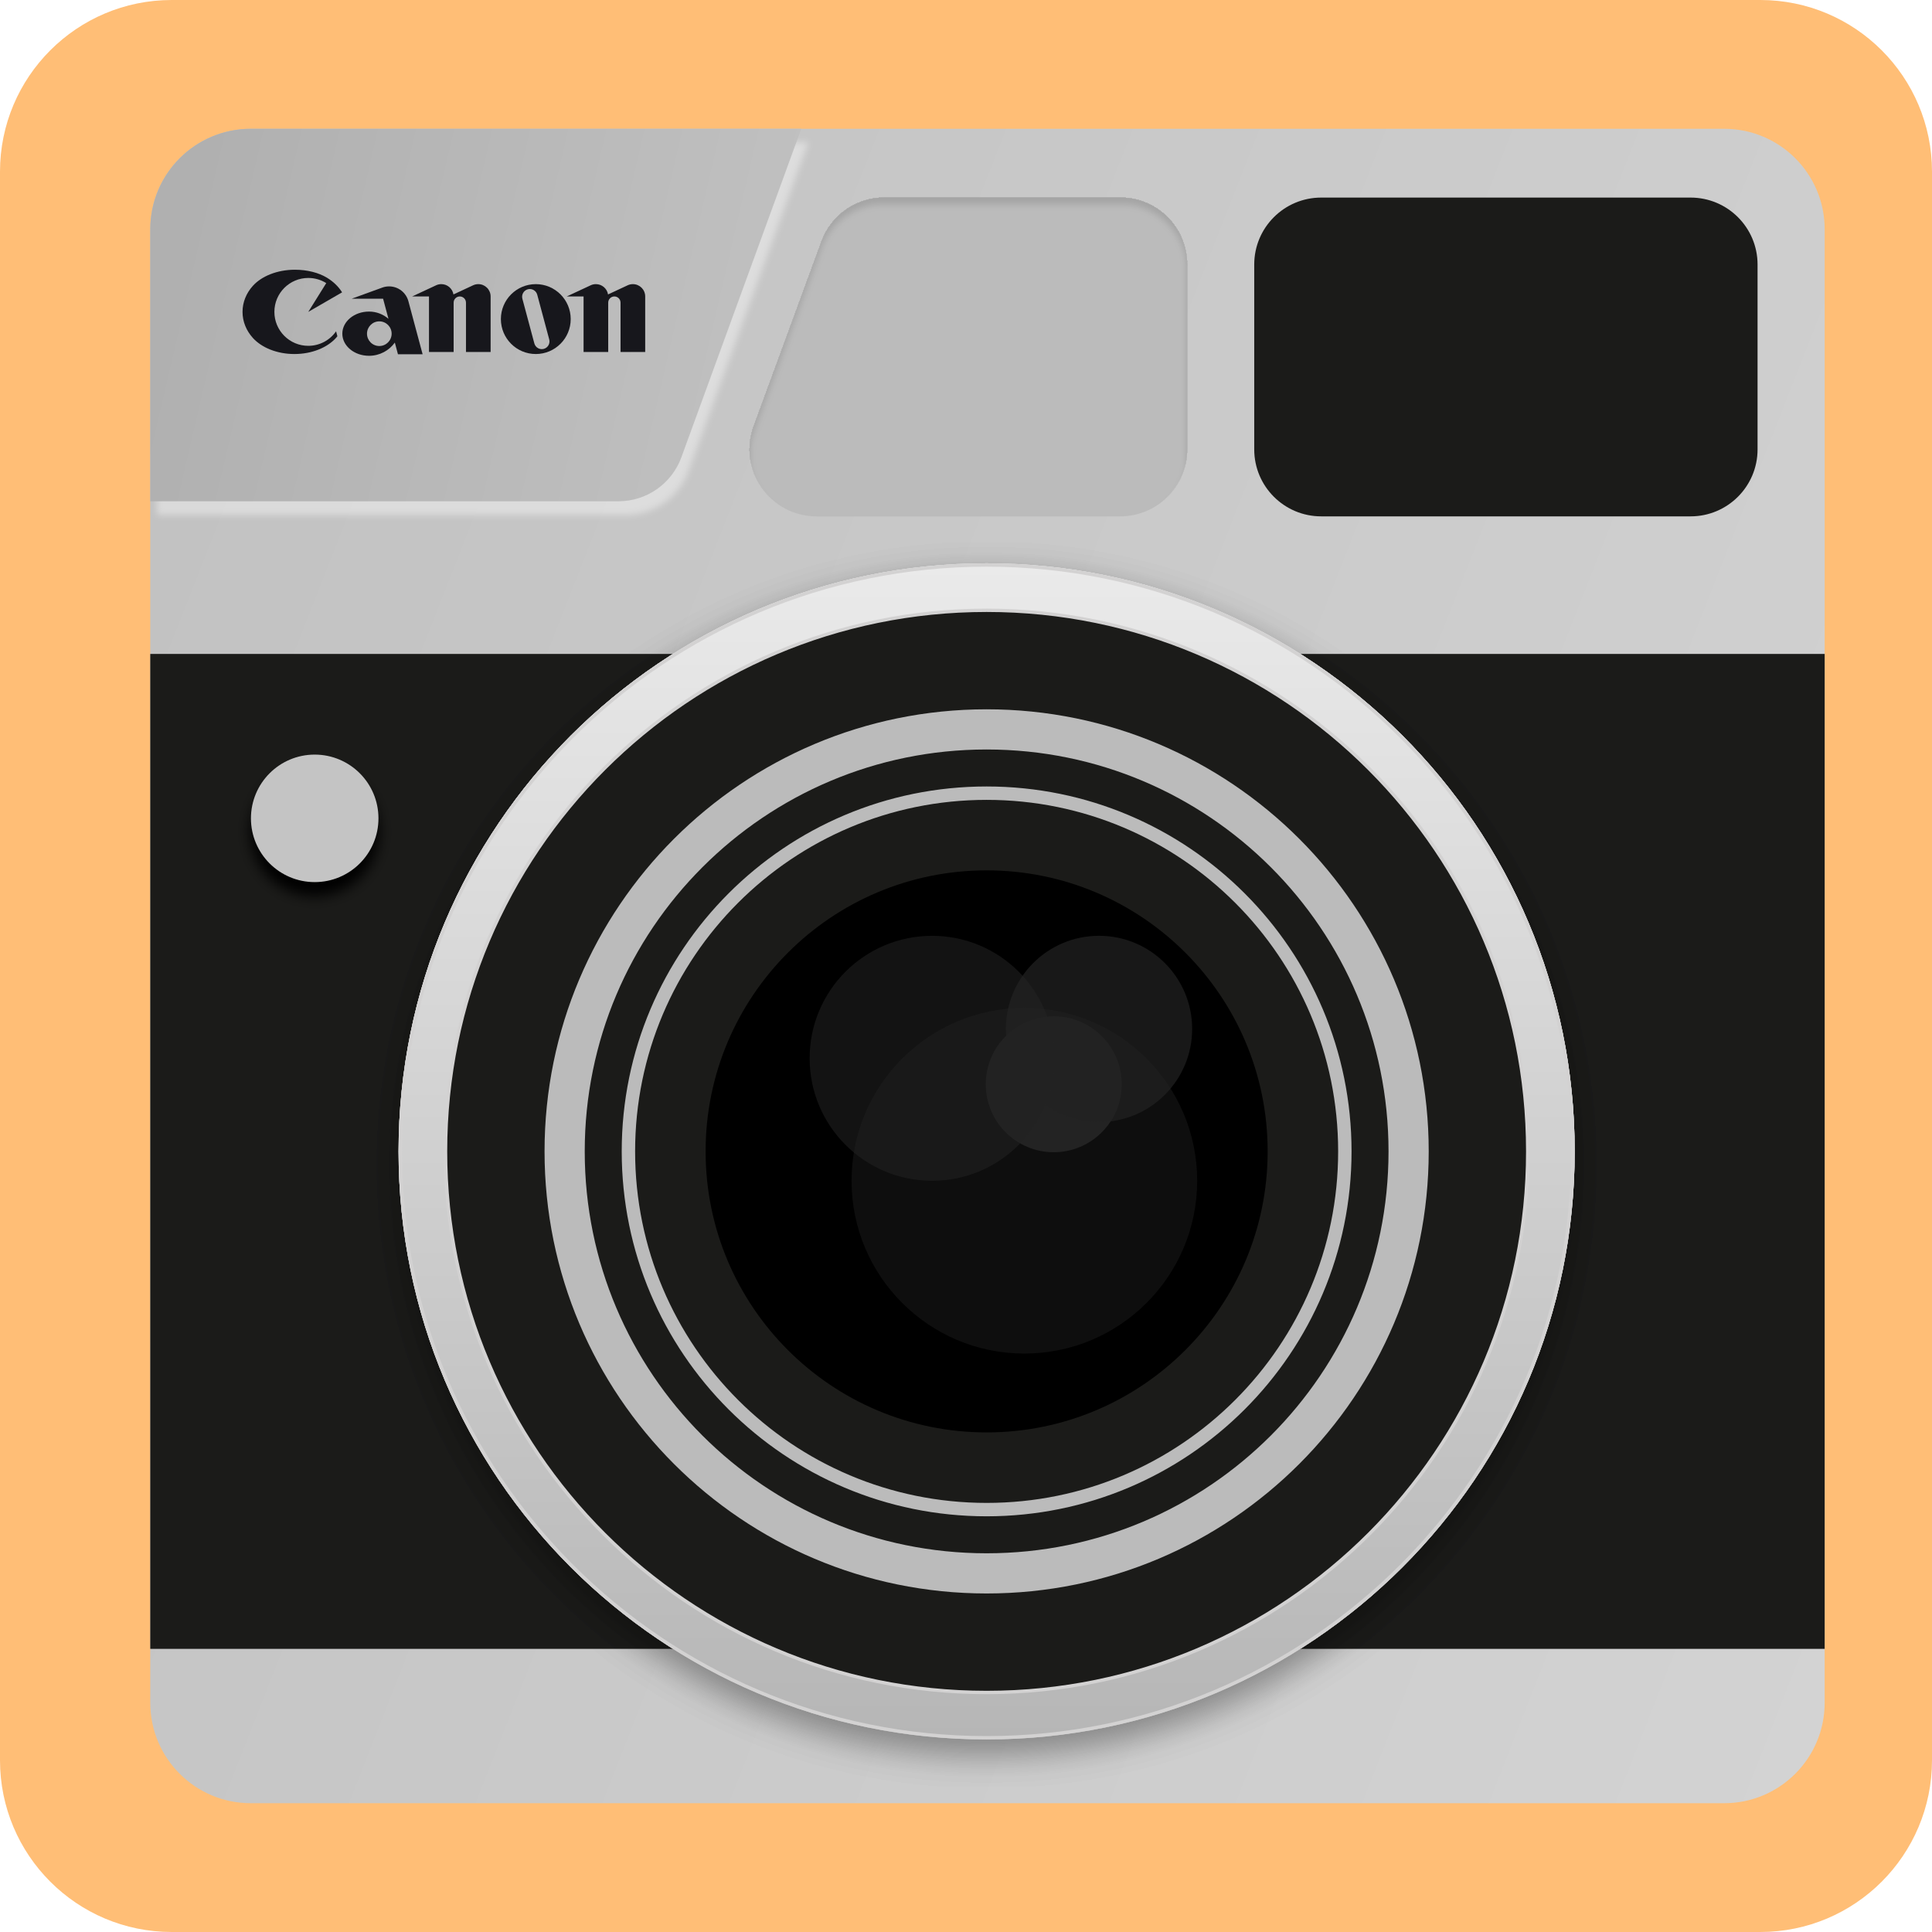
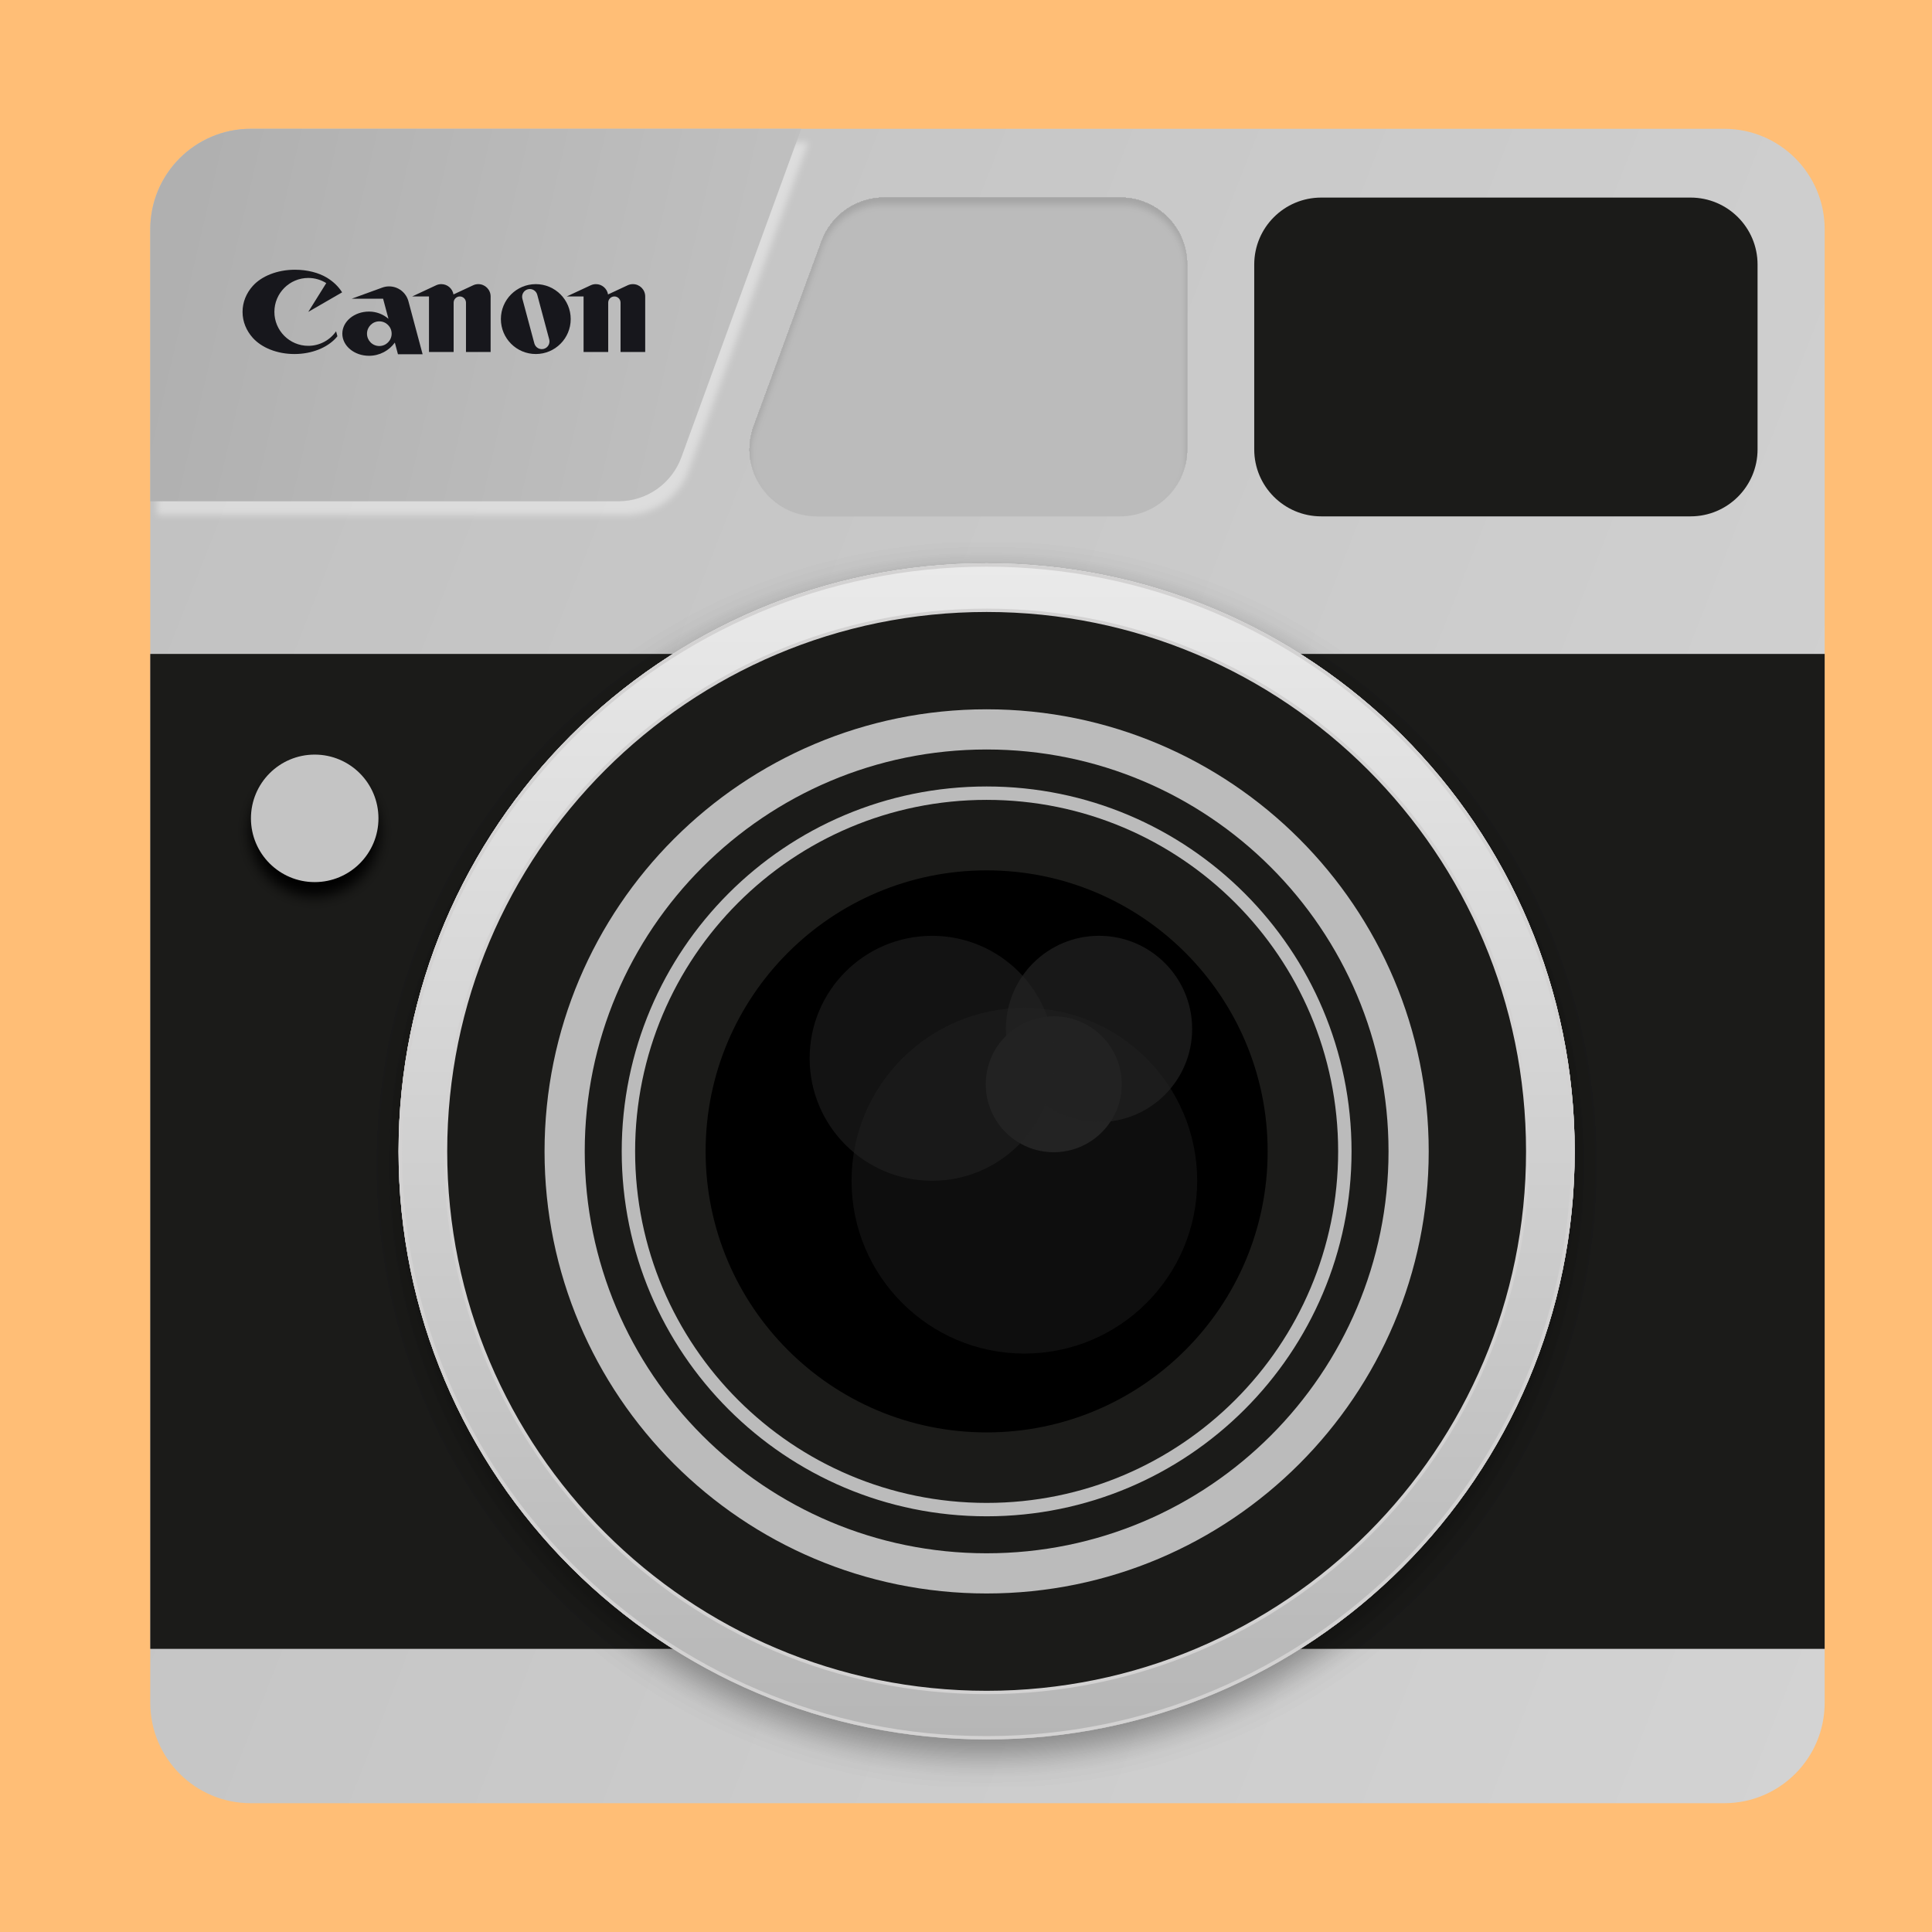
<svg xmlns="http://www.w3.org/2000/svg" width="90" height="90" viewBox="0 0 90 90" fill="none">
-   <rect width="90" height="90" rx="8" fill="#FFBE76" />
+   <rect width="90" height="90" fill="#FFBE76" />
  <rect x="7" y="6" width="78" height="78" rx="4.68" fill="url(#paint0_linear_2380_6086)" />
  <rect x="7" y="30.463" width="78" height="46.347" fill="#1B1B19" />
  <g filter="url(#filter0_d_2380_6086)">
    <rect x="11.69" y="35.152" width="5.94" height="5.94" rx="2.97" fill="#C4C4C4" />
  </g>
  <g filter="url(#filter1_i_2380_6086)">
    <path d="M38.271 11.25C38.722 10.021 39.892 9.204 41.2 9.204H52.181C53.904 9.204 55.301 10.601 55.301 12.324V20.934C55.301 22.657 53.904 24.054 52.181 24.054H38.041C35.872 24.054 34.365 21.896 35.112 19.86L38.271 11.25Z" fill="#BBBBBB" />
  </g>
  <g filter="url(#filter2_d_2380_6086)">
    <path d="M7 10.68C7 8.095 9.095 6 11.68 6L37.325 6L31.742 21.3C31.293 22.532 30.122 23.351 28.811 23.351H7V10.68Z" fill="url(#paint1_linear_2380_6086)" />
  </g>
  <rect x="58.427" y="9.204" width="23.447" height="14.85" rx="3.12" fill="#1B1B19" />
  <g filter="url(#filter3_d_2380_6086)">
    <circle cx="45.961" cy="53.636" r="27.394" fill="url(#paint2_linear_2380_6086)" />
    <circle cx="45.961" cy="53.636" r="27.316" stroke="#D3D2D2" stroke-width="0.156" />
  </g>
  <circle cx="45.961" cy="53.636" r="25.206" fill="#1B1B19" stroke="#D3D2D2" stroke-width="0.156" />
  <circle cx="45.961" cy="53.636" r="19.658" fill="#1B1B19" stroke="#BBBBBB" stroke-width="1.872" />
  <circle cx="45.961" cy="53.636" r="16.687" fill="#1B1B19" stroke="#BBBBBB" stroke-width="0.624" />
  <circle cx="45.961" cy="53.636" r="13.091" fill="url(#paint3_linear_2380_6086)" />
  <circle cx="49.087" cy="50.51" r="3.165" fill="#232323" />
  <circle cx="51.197" cy="47.931" r="4.338" fill="#232323" fill-opacity="0.7" />
  <circle cx="43.421" cy="49.299" r="5.705" fill="#232323" fill-opacity="0.56" />
  <circle cx="47.719" cy="55.004" r="8.05" fill="#232323" fill-opacity="0.4" />
  <g filter="url(#filter4_d_2380_6086)">
    <circle cx="45.961" cy="53.636" r="27.394" fill="url(#paint4_linear_2380_6086)" />
    <circle cx="45.961" cy="53.636" r="27.316" stroke="#D3D2D2" stroke-width="0.156" />
  </g>
  <circle cx="45.961" cy="53.636" r="25.206" fill="#1B1B19" stroke="#D3D2D2" stroke-width="0.156" />
  <circle cx="45.961" cy="53.636" r="19.658" fill="#1B1B19" stroke="#BBBBBB" stroke-width="1.872" />
  <circle cx="45.961" cy="53.636" r="16.687" fill="#1B1B19" stroke="#BBBBBB" stroke-width="0.624" />
  <circle cx="45.961" cy="53.636" r="13.091" fill="url(#paint5_linear_2380_6086)" />
  <circle cx="49.087" cy="50.51" r="3.165" fill="#232323" />
  <circle cx="51.197" cy="47.931" r="4.338" fill="#232323" fill-opacity="0.7" />
  <circle cx="43.421" cy="49.299" r="5.705" fill="#232323" fill-opacity="0.56" />
  <circle cx="47.719" cy="55.004" r="8.05" fill="#232323" fill-opacity="0.4" />
-   <path d="M14.361 16.11C13.489 16.11 12.782 15.402 12.782 14.529C12.782 13.656 13.489 12.948 14.361 12.948C14.668 12.948 14.955 13.036 15.198 13.188L14.361 14.529L15.936 13.618C15.765 13.345 15.52 13.11 15.223 12.932C14.845 12.705 14.32 12.565 13.739 12.565C12.91 12.565 12.183 12.867 11.777 13.318C11.477 13.652 11.298 14.072 11.298 14.529C11.298 14.986 11.477 15.406 11.777 15.74C12.184 16.192 12.9 16.492 13.715 16.492C14.53 16.492 15.246 16.192 15.653 15.74C15.675 15.715 15.697 15.69 15.717 15.664L15.656 15.434C15.37 15.842 14.897 16.11 14.361 16.11" fill="#17171C" />
-   <path d="M19.687 16.502L19.025 14.033C18.919 13.634 18.556 13.341 18.124 13.341C18.012 13.341 17.905 13.361 17.805 13.398L16.381 13.916H17.846L18.096 14.851C17.853 14.642 17.537 14.514 17.191 14.514C16.504 14.514 15.947 14.975 15.947 15.544C15.947 16.113 16.504 16.574 17.191 16.574C17.686 16.574 18.123 16.332 18.393 15.959L18.538 16.502H19.687V16.502ZM17.67 16.119C17.353 16.119 17.096 15.862 17.096 15.544C17.096 15.227 17.353 14.97 17.67 14.97C17.987 14.97 18.244 15.227 18.244 15.544C18.244 15.862 17.987 16.119 17.67 16.119Z" fill="#17171C" />
-   <path d="M22.28 13.236C22.194 13.236 22.112 13.255 22.038 13.29L21.124 13.716C21.079 13.444 20.843 13.236 20.558 13.236C20.471 13.236 20.389 13.255 20.315 13.29L19.199 13.81H19.984V16.397H21.132V14.098C21.132 13.939 21.26 13.81 21.419 13.81C21.577 13.81 21.707 13.939 21.707 14.098V16.397H22.855V13.81C22.855 13.493 22.597 13.236 22.28 13.236" fill="#17171C" />
+   <path d="M14.361 16.11C13.489 16.11 12.782 15.402 12.782 14.529C12.782 13.656 13.489 12.948 14.361 12.948C14.669 12.948 14.956 13.036 15.198 13.188L14.361 14.529L15.937 13.618C15.765 13.345 15.52 13.11 15.223 12.932C14.845 12.705 14.32 12.565 13.739 12.565C12.91 12.565 12.183 12.867 11.777 13.318C11.477 13.652 11.299 14.072 11.299 14.529C11.299 14.986 11.477 15.406 11.777 15.74C12.184 16.192 12.9 16.492 13.716 16.492C14.53 16.492 15.247 16.192 15.653 15.74C15.676 15.715 15.697 15.69 15.718 15.664L15.656 15.434C15.37 15.842 14.897 16.11 14.361 16.11" fill="#17171C" />
+   <path d="M19.687 16.502L19.026 14.033C18.919 13.634 18.556 13.341 18.124 13.341C18.012 13.341 17.905 13.361 17.805 13.398L16.382 13.916H17.846L18.096 14.851C17.853 14.642 17.537 14.514 17.191 14.514C16.504 14.514 15.947 14.975 15.947 15.544C15.947 16.113 16.504 16.574 17.191 16.574C17.686 16.574 18.123 16.332 18.393 15.959L18.538 16.502H19.687V16.502ZM17.67 16.119C17.353 16.119 17.096 15.862 17.096 15.544C17.096 15.227 17.353 14.97 17.67 14.97C17.987 14.97 18.244 15.227 18.244 15.544C18.244 15.862 17.987 16.119 17.67 16.119Z" fill="#17171C" />
+   <path d="M22.281 13.236C22.194 13.236 22.112 13.255 22.039 13.29L21.125 13.716C21.079 13.444 20.843 13.236 20.558 13.236C20.472 13.236 20.389 13.255 20.315 13.29L19.2 13.81H19.984V16.397H21.132V14.098C21.132 13.939 21.261 13.81 21.42 13.81C21.578 13.81 21.707 13.939 21.707 14.098V16.397H22.855V13.81C22.855 13.493 22.598 13.236 22.281 13.236" fill="#17171C" />
  <path d="M26.586 14.864C26.586 15.763 25.858 16.492 24.96 16.492C24.061 16.492 23.333 15.763 23.333 14.864C23.333 13.965 24.061 13.236 24.96 13.236C25.858 13.236 26.586 13.965 26.586 14.864V14.864ZM25.027 13.73C24.976 13.539 24.78 13.425 24.588 13.476C24.397 13.528 24.283 13.725 24.334 13.916L24.892 15.998C24.944 16.189 25.14 16.303 25.331 16.252C25.523 16.201 25.636 16.004 25.585 15.812L25.027 13.73V13.73Z" fill="#17171C" />
-   <path d="M29.482 13.236C29.395 13.236 29.312 13.255 29.238 13.29L28.325 13.716C28.28 13.444 28.044 13.236 27.759 13.236C27.672 13.236 27.59 13.255 27.516 13.29L26.4 13.81H27.185V16.397H28.333V14.098C28.333 13.939 28.461 13.81 28.62 13.81C28.779 13.81 28.907 13.939 28.907 14.098V16.397H30.056V13.81C30.056 13.493 29.799 13.236 29.482 13.236" fill="#17171C" />
+   <path d="M29.482 13.236C29.395 13.236 29.313 13.255 29.238 13.29L28.325 13.716C28.28 13.444 28.044 13.236 27.759 13.236C27.673 13.236 27.59 13.255 27.516 13.29L26.401 13.81H27.185V16.397H28.333V14.098C28.333 13.939 28.462 13.81 28.621 13.81C28.779 13.81 28.907 13.939 28.907 14.098V16.397H30.056V13.81C30.056 13.493 29.799 13.236 29.482 13.236" fill="#17171C" />
  <defs>
    <filter id="filter0_d_2380_6086" x="11.066" y="35.152" width="7.188" height="7.188" filterUnits="userSpaceOnUse" color-interpolation-filters="sRGB">
      <feFlood flood-opacity="0" result="BackgroundImageFix" />
      <feColorMatrix in="SourceAlpha" type="matrix" values="0 0 0 0 0 0 0 0 0 0 0 0 0 0 0 0 0 0 127 0" result="hardAlpha" />
      <feOffset dy="0.624" />
      <feGaussianBlur stdDeviation="0.312" />
      <feColorMatrix type="matrix" values="0 0 0 0 0 0 0 0 0 0 0 0 0 0 0 0 0 0 1 0" />
      <feBlend mode="normal" in2="BackgroundImageFix" result="effect1_dropShadow_2380_6086" />
      <feBlend mode="normal" in="SourceGraphic" in2="effect1_dropShadow_2380_6086" result="shape" />
    </filter>
    <filter id="filter1_i_2380_6086" x="34.919" y="9.204" width="20.382" height="15.162" filterUnits="userSpaceOnUse" color-interpolation-filters="sRGB">
      <feFlood flood-opacity="0" result="BackgroundImageFix" />
      <feBlend mode="normal" in="SourceGraphic" in2="BackgroundImageFix" result="shape" />
      <feColorMatrix in="SourceAlpha" type="matrix" values="0 0 0 0 0 0 0 0 0 0 0 0 0 0 0 0 0 0 127 0" result="hardAlpha" />
      <feOffset dy="0.312" />
      <feGaussianBlur stdDeviation="0.156" />
      <feComposite in2="hardAlpha" operator="arithmetic" k2="-1" k3="1" />
      <feColorMatrix type="matrix" values="0 0 0 0 0 0 0 0 0 0 0 0 0 0 0 0 0 0 0.12 0" />
      <feBlend mode="normal" in2="shape" result="effect1_innerShadow_2380_6086" />
    </filter>
    <filter id="filter2_d_2380_6086" x="7" y="6" width="30.949" height="18.287" filterUnits="userSpaceOnUse" color-interpolation-filters="sRGB">
      <feFlood flood-opacity="0" result="BackgroundImageFix" />
      <feColorMatrix in="SourceAlpha" type="matrix" values="0 0 0 0 0 0 0 0 0 0 0 0 0 0 0 0 0 0 127 0" result="hardAlpha" />
      <feOffset dx="0.312" dy="0.624" />
      <feGaussianBlur stdDeviation="0.156" />
      <feColorMatrix type="matrix" values="0 0 0 0 1 0 0 0 0 1 0 0 0 0 1 0 0 0 0.4 0" />
      <feBlend mode="normal" in2="BackgroundImageFix" result="effect1_dropShadow_2380_6086" />
      <feBlend mode="normal" in="SourceGraphic" in2="effect1_dropShadow_2380_6086" result="shape" />
    </filter>
    <filter id="filter3_d_2380_6086" x="17.007" y="25.306" width="57.908" height="57.908" filterUnits="userSpaceOnUse" color-interpolation-filters="sRGB">
      <feFlood flood-opacity="0" result="BackgroundImageFix" />
      <feColorMatrix in="SourceAlpha" type="matrix" values="0 0 0 0 0 0 0 0 0 0 0 0 0 0 0 0 0 0 127 0" result="hardAlpha" />
      <feOffset dy="0.624" />
      <feGaussianBlur stdDeviation="0.78" />
      <feColorMatrix type="matrix" values="0 0 0 0 0 0 0 0 0 0 0 0 0 0 0 0 0 0 0.2 0" />
      <feBlend mode="normal" in2="BackgroundImageFix" result="effect1_dropShadow_2380_6086" />
      <feBlend mode="normal" in="SourceGraphic" in2="effect1_dropShadow_2380_6086" result="shape" />
    </filter>
    <filter id="filter4_d_2380_6086" x="17.007" y="25.306" width="57.908" height="57.908" filterUnits="userSpaceOnUse" color-interpolation-filters="sRGB">
      <feFlood flood-opacity="0" result="BackgroundImageFix" />
      <feColorMatrix in="SourceAlpha" type="matrix" values="0 0 0 0 0 0 0 0 0 0 0 0 0 0 0 0 0 0 127 0" result="hardAlpha" />
      <feOffset dy="0.624" />
      <feGaussianBlur stdDeviation="0.78" />
      <feColorMatrix type="matrix" values="0 0 0 0 0 0 0 0 0 0 0 0 0 0 0 0 0 0 0.2 0" />
      <feBlend mode="normal" in2="BackgroundImageFix" result="effect1_dropShadow_2380_6086" />
      <feBlend mode="normal" in="SourceGraphic" in2="effect1_dropShadow_2380_6086" result="shape" />
    </filter>
    <linearGradient id="paint0_linear_2380_6086" x1="7.905" y1="7.602" x2="99.908" y2="43.72" gradientUnits="userSpaceOnUse">
      <stop stop-color="#C1C1C1" />
      <stop offset="1" stop-color="#D3D3D3" />
    </linearGradient>
    <linearGradient id="paint1_linear_2380_6086" x1="9.633" y1="6" x2="36.556" y2="12.256" gradientUnits="userSpaceOnUse">
      <stop stop-color="#B0B0B0" />
      <stop offset="1" stop-color="#C0C0C0" />
    </linearGradient>
    <linearGradient id="paint2_linear_2380_6086" x1="45.961" y1="26.242" x2="45.961" y2="81.03" gradientUnits="userSpaceOnUse">
      <stop stop-color="#EAEAEA" />
      <stop offset="1" stop-color="#B6B6B6" />
    </linearGradient>
    <linearGradient id="paint3_linear_2380_6086" x1="46" y1="66.727" x2="46" y2="40.545" gradientUnits="userSpaceOnUse">
      <stop />
      <stop offset="1" />
    </linearGradient>
    <linearGradient id="paint4_linear_2380_6086" x1="45.961" y1="26.242" x2="45.961" y2="81.03" gradientUnits="userSpaceOnUse">
      <stop stop-color="#EAEAEA" />
      <stop offset="1" stop-color="#B6B6B6" />
    </linearGradient>
    <linearGradient id="paint5_linear_2380_6086" x1="46" y1="66.727" x2="46" y2="40.545" gradientUnits="userSpaceOnUse">
      <stop />
      <stop offset="1" />
    </linearGradient>
  </defs>
</svg>
